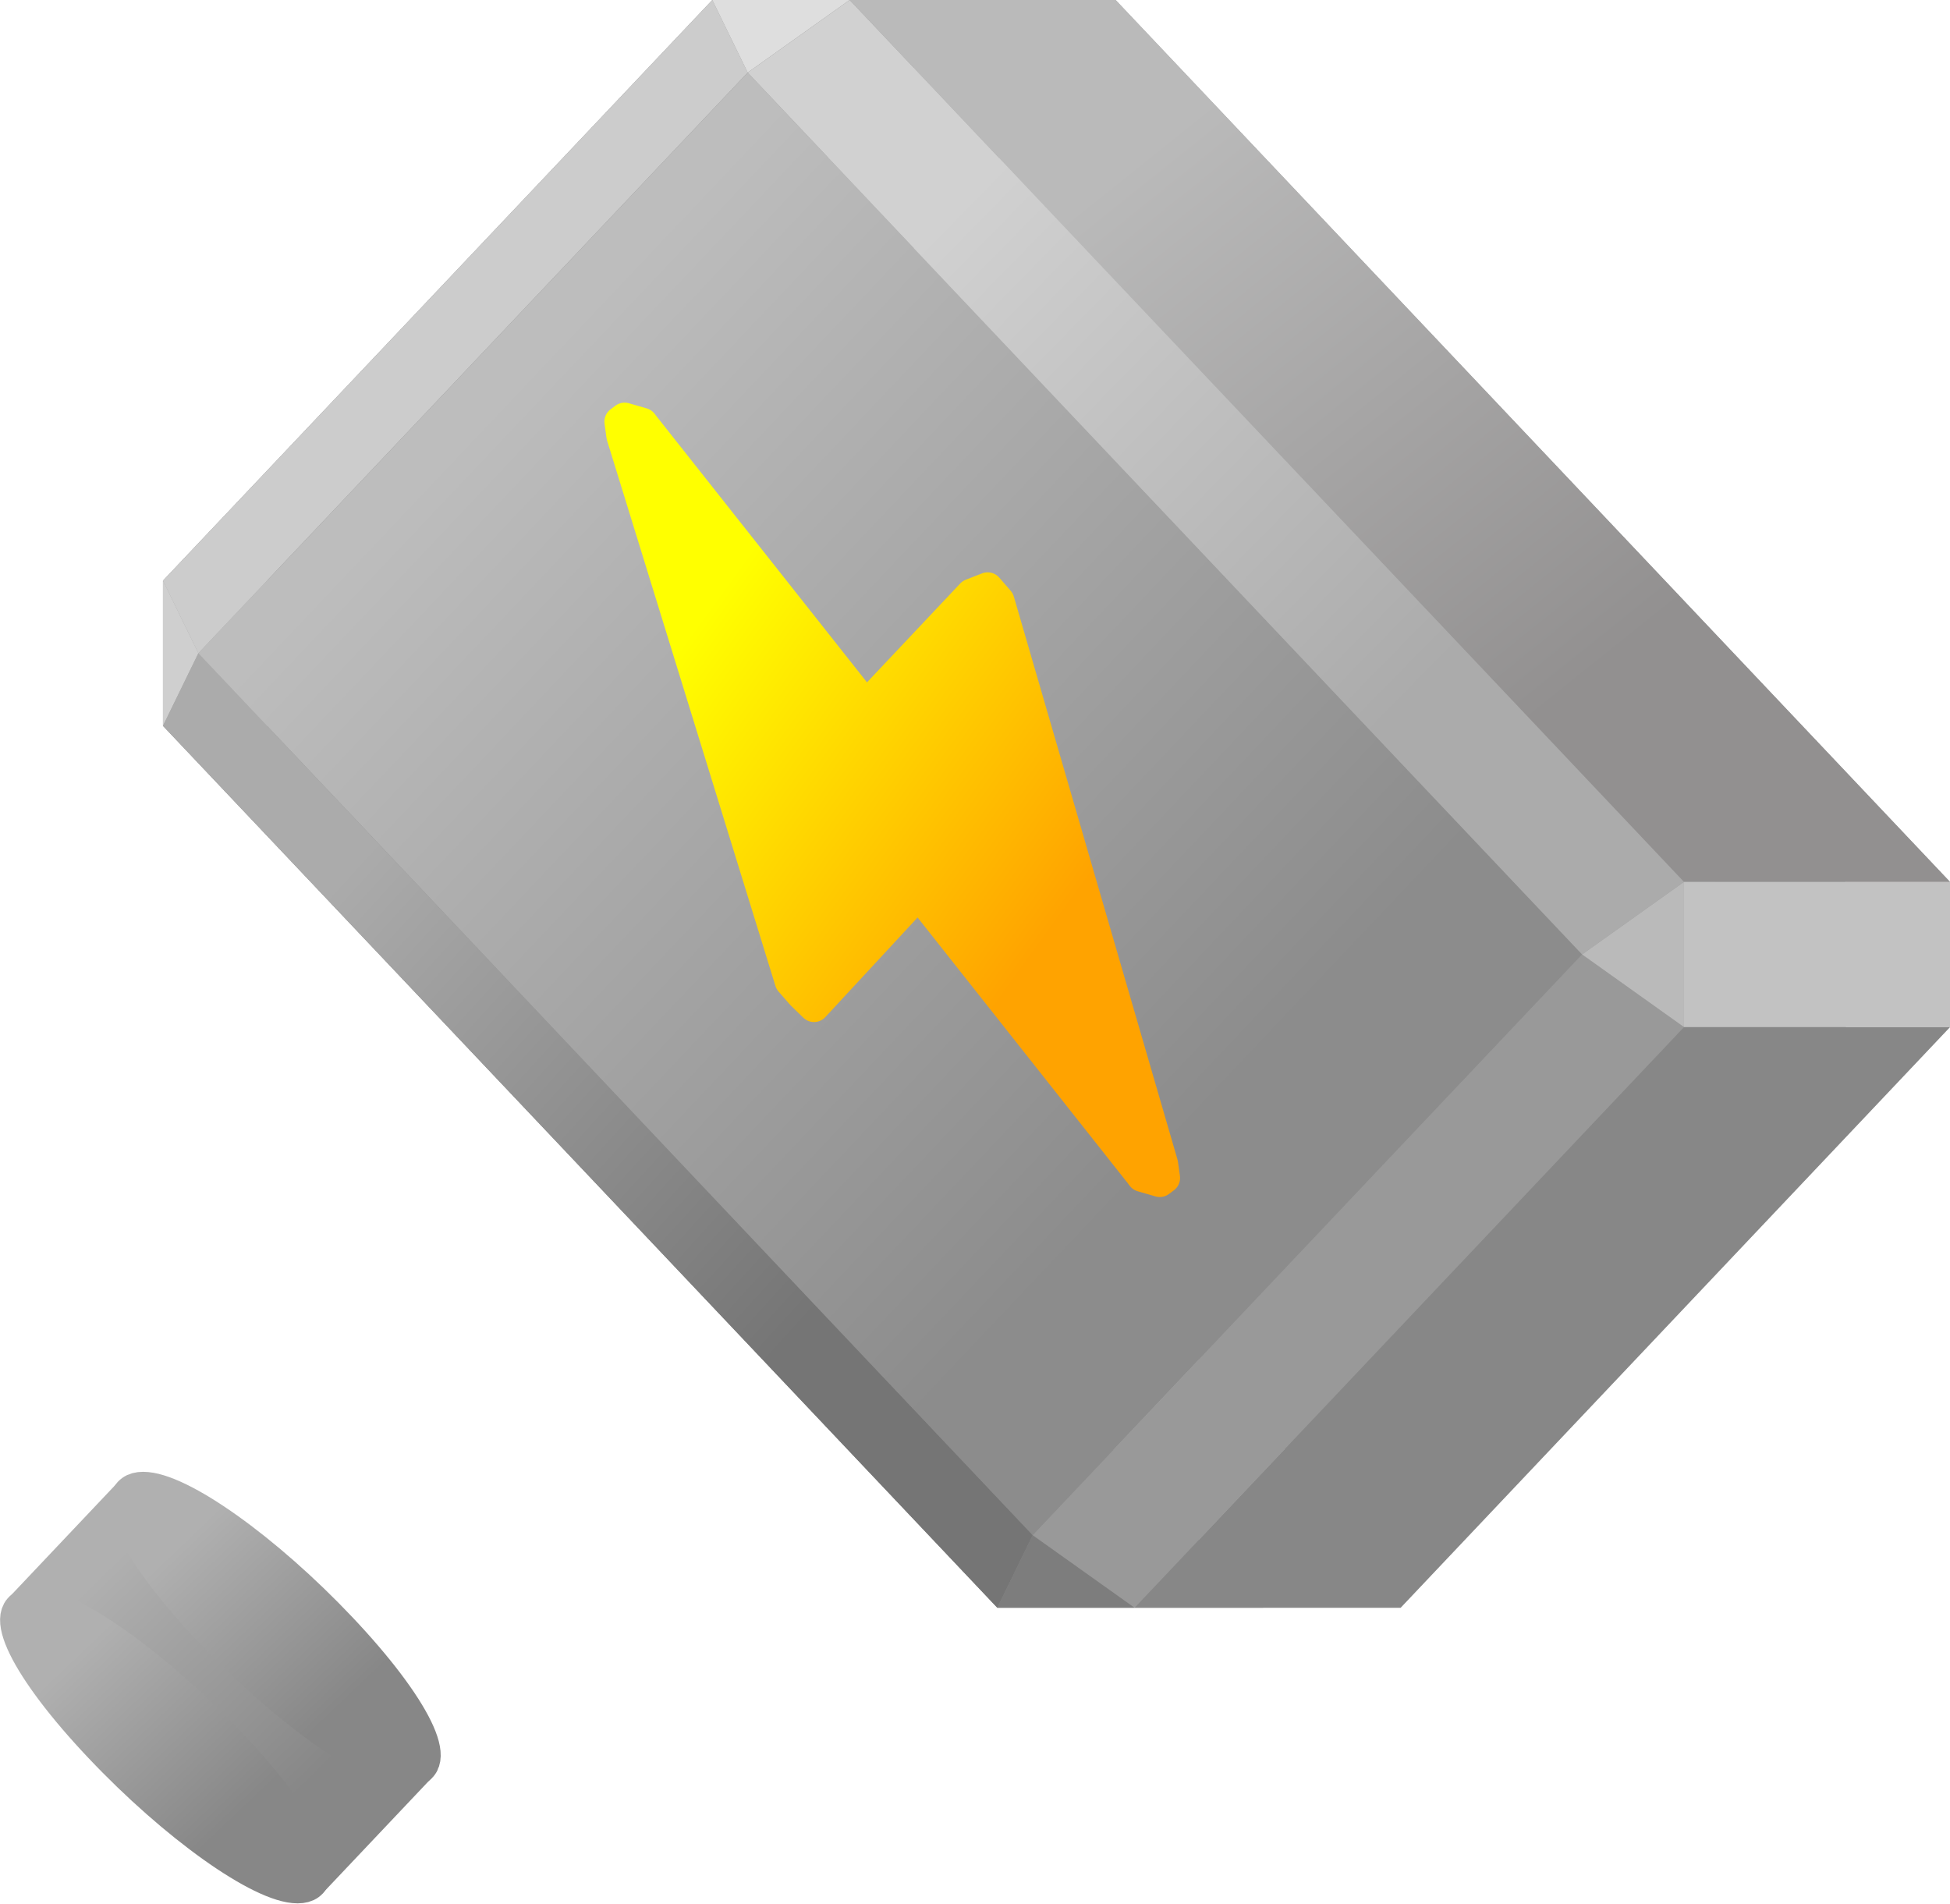
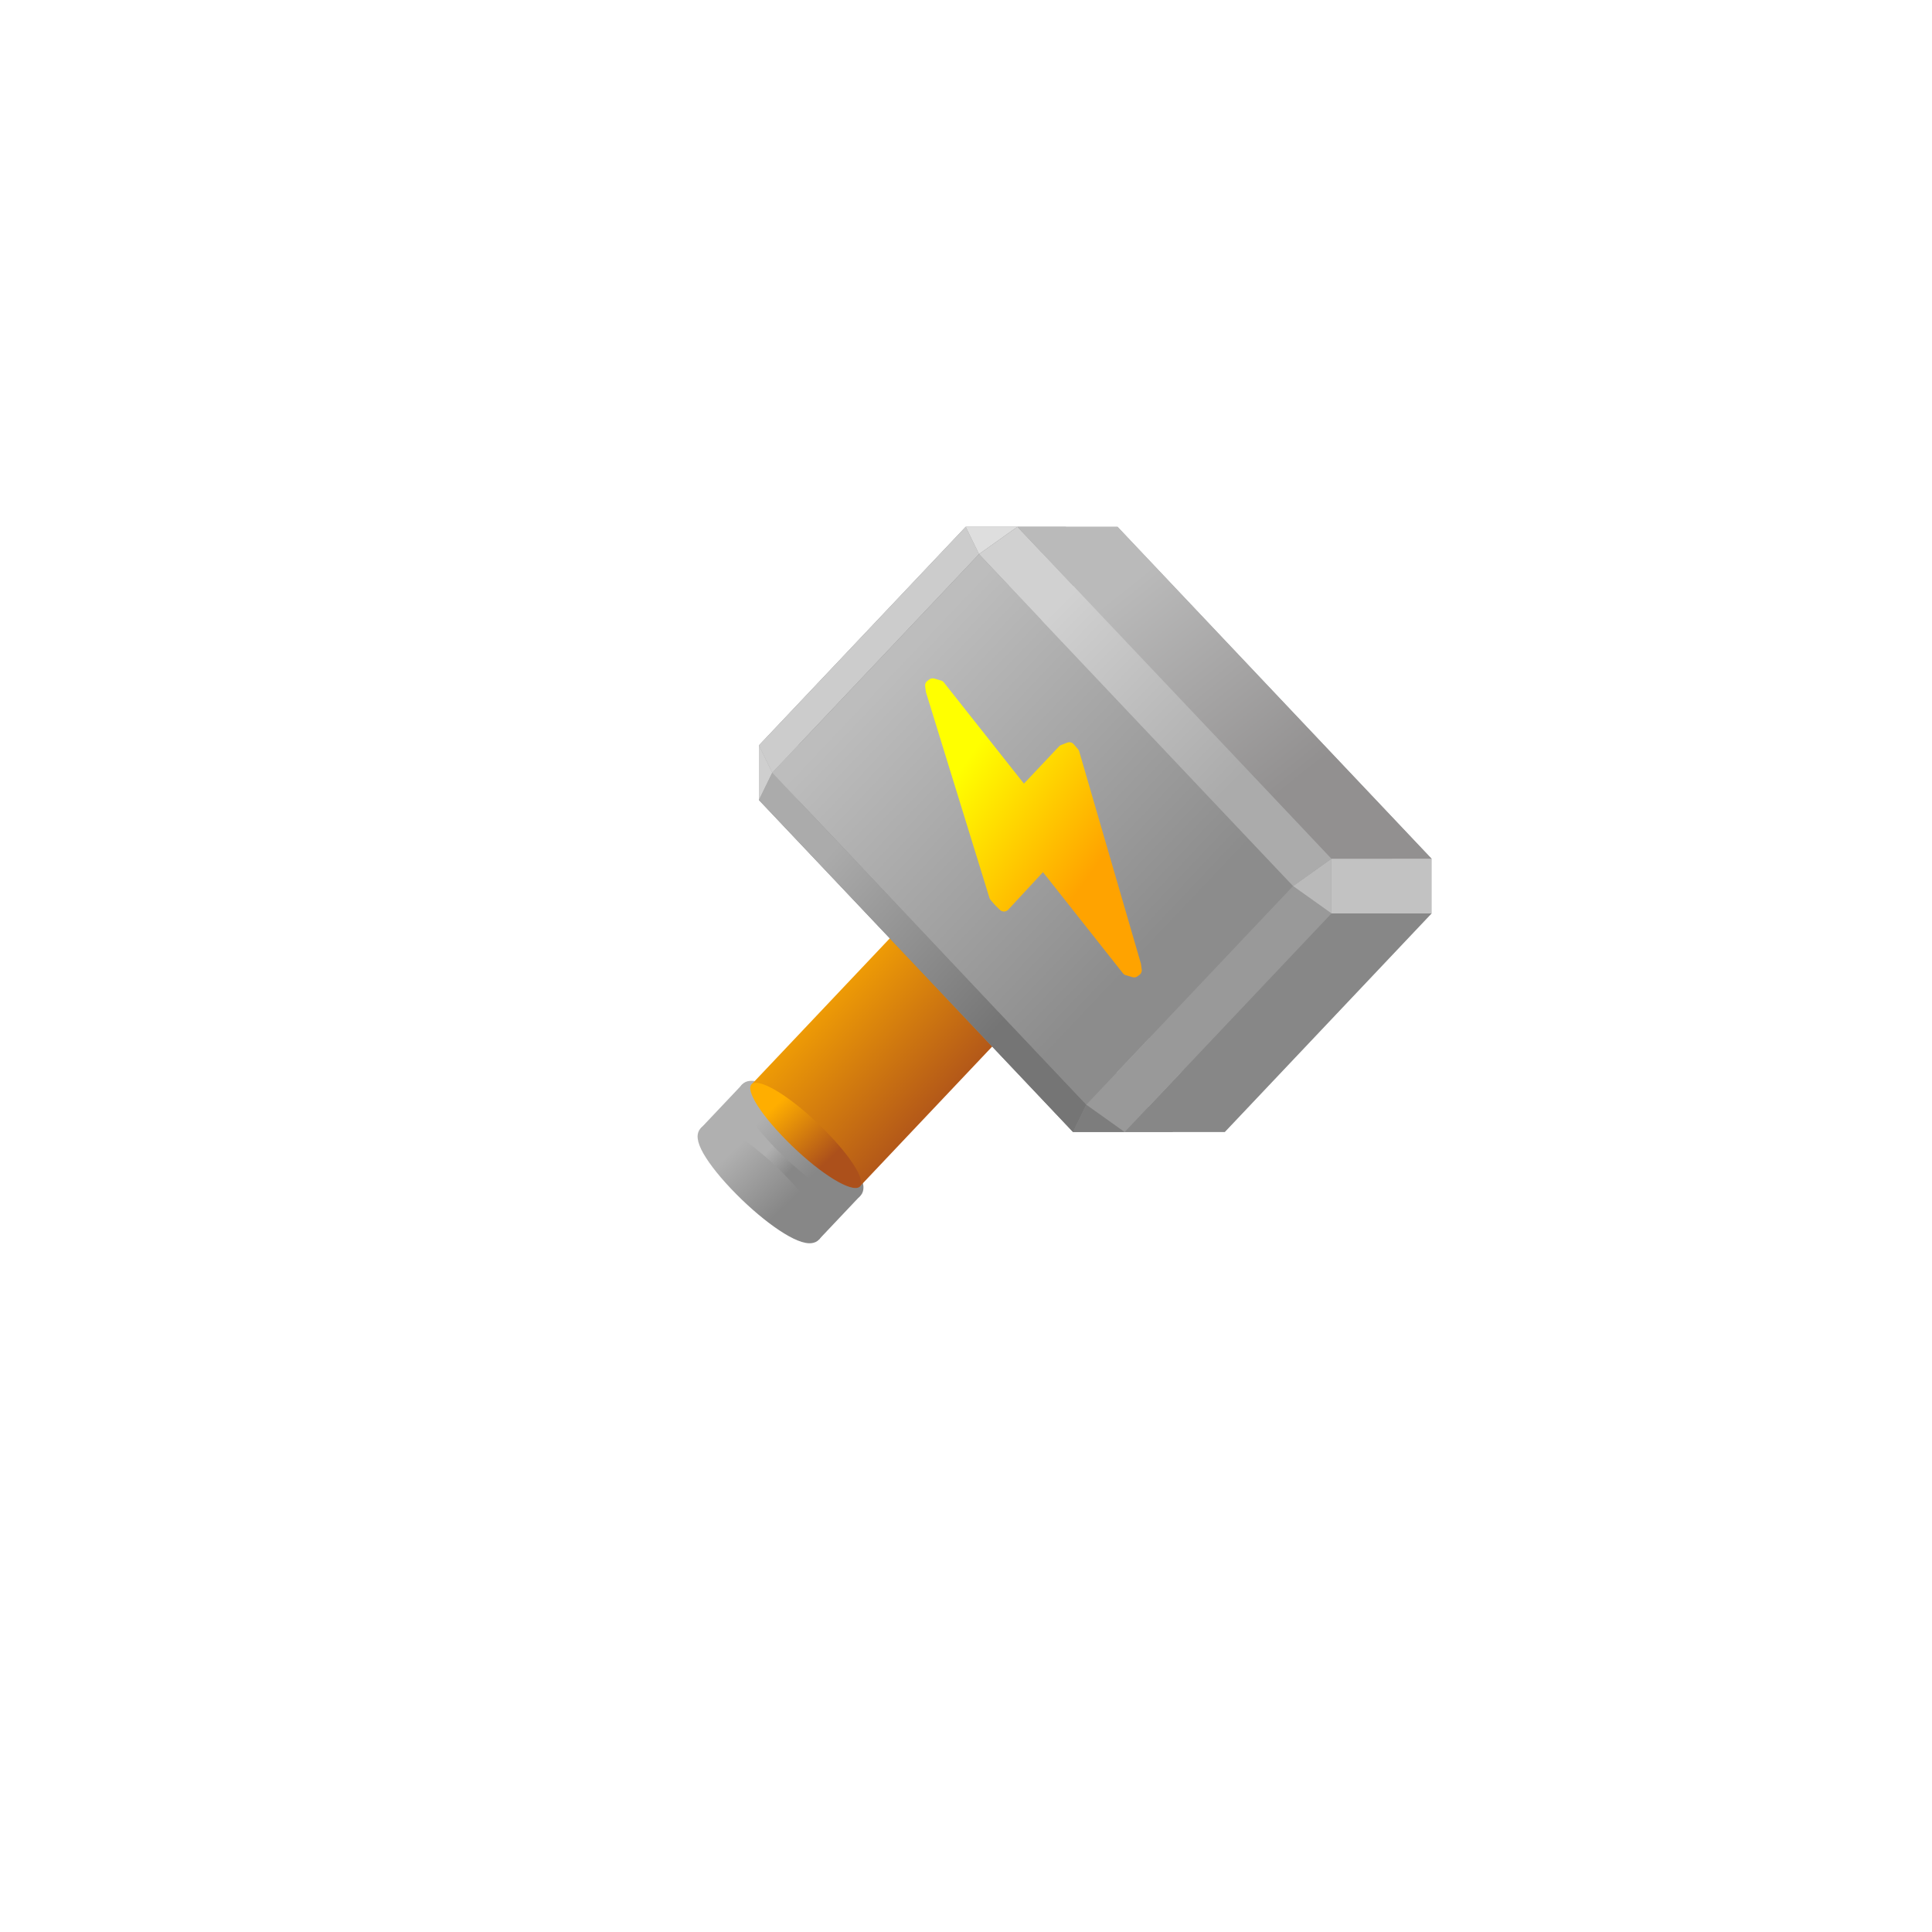
- <svg xmlns="http://www.w3.org/2000/svg" xmlns:xlink="http://www.w3.org/1999/xlink" class="hammer" width="37.993" height="37.084" version="1.1" viewBox="-50 -50 37.993 37.084">
+ <svg xmlns="http://www.w3.org/2000/svg" class="hammer" width="100" height="100" viewBox="-50 -50 100 100" style="height: 100%; width: 100%; touch-action: none;">
  <defs>
-     <linearGradient id="gradient-dynamic-0" x1="2.381" x2="21.574" y1="-25.393" y2="-6.201" gradientTransform="scale(1.117 .89523)" gradientUnits="userSpaceOnUse">
-       <stop stop-color="#bababa" offset=".22" />
-       <stop stop-color="#929090" offset=".72" />
+     <linearGradient id="gradient-dynamic-0" gradientUnits="objectBoundingBox" x1="0" y1="0" x2="1" y2="1">
+       <stop offset="22%" stop-color="#bababa" />
+       <stop offset="72%" stop-color="#929090" />
    </linearGradient>
-     <linearGradient id="gradient-dynamic-1" y2="1">
-       <stop stop-color="#bdbdbd" offset=".22" />
-       <stop stop-color="#8c8c8c" offset=".72" />
+     <linearGradient id="gradient-dynamic-1" gradientUnits="objectBoundingBox" x1="0" y1="0" x2="1" y2="1">
+       <stop offset="22%" stop-color="#bdbdbd" />
+       <stop offset="72%" stop-color="#8c8c8c" />
    </linearGradient>
-     <linearGradient id="gradient-dynamic-2" x1="-2.488" x2="10.687" y1="-12.674" y2=".501" gradientTransform="scale(.85129 1.1747)" gradientUnits="userSpaceOnUse">
-       <stop stop-color="#ff0" offset=".22" />
-       <stop stop-color="#ffa300" offset=".72" />
+     <linearGradient id="gradient-dynamic-2" gradientUnits="objectBoundingBox" x1="0" y1="0" x2="1" y2="1">
+       <stop offset="22%" stop-color="#ffff00" />
+       <stop offset="72%" stop-color="#ffa300" />
    </linearGradient>
-     <linearGradient id="gradient-dynamic-3" x1=".681" x2="19.099" y1="-22.516" y2="-4.097" gradientTransform="scale(.99044 1.0097)" gradientUnits="userSpaceOnUse">
-       <stop stop-color="#d1d1d1" offset=".22" />
-       <stop stop-color="#ababab" offset=".72" />
+     <linearGradient id="gradient-dynamic-3" gradientUnits="objectBoundingBox" x1="0" y1="0" x2="1" y2="1">
+       <stop offset="22%" stop-color="#d1d1d1" />
+       <stop offset="72%" stop-color="#ababab" />
    </linearGradient>
-     <linearGradient id="gradient-dynamic-4" x1="-11.229" x2="6.523" y1="-9.552" y2="8.201" gradientTransform="scale(.95458 1.0476)" gradientUnits="userSpaceOnUse">
-       <stop stop-color="#ababab" offset=".22" />
-       <stop stop-color="#757575" offset=".72" />
+     <linearGradient id="gradient-dynamic-4" gradientUnits="objectBoundingBox" x1="0" y1="0" x2="1" y2="1">
+       <stop offset="22%" stop-color="#ababab" />
+       <stop offset="72%" stop-color="#757575" />
    </linearGradient>
-     <linearGradient id="gradient-dynamic-6" y2="1">
-       <stop stop-color="#b0b0b0" offset=".22" />
-       <stop stop-color="#878787" offset=".72" />
+     <linearGradient id="gradient-dynamic-5" gradientUnits="objectBoundingBox" x1="0" y1="0" x2="1" y2="1">
+       <stop offset="22%" stop-color="#ffae00" />
+       <stop offset="72%" stop-color="#ac501b" />
    </linearGradient>
-     <linearGradient id="linearGradient345" x1="-3.651" x2="24.067" y1="-20.736" y2="6.981" gradientTransform="scale(.97268 1.0281)" gradientUnits="userSpaceOnUse" xlink:href="#gradient-dynamic-1" />
-     <linearGradient id="linearGradient347" x1="-13.547" x2="-5.41" y1="6.208" y2="14.346" gradientTransform="scale(1.0128 .98736)" gradientUnits="userSpaceOnUse" xlink:href="#gradient-dynamic-6" />
-     <linearGradient id="linearGradient349" x1="-13.563" x2="-7.268" y1="8.406" y2="14.701" gradientTransform="scale(1.0244 .97617)" gradientUnits="userSpaceOnUse" xlink:href="#gradient-dynamic-6" />
-     <linearGradient id="linearGradient353" x1="-11.474" x2="-5.178" y1="6.088" y2="12.383" gradientTransform="scale(1.0244 .97615)" gradientUnits="userSpaceOnUse" xlink:href="#gradient-dynamic-6" />
-     <linearGradient id="linearGradient363" x1="-10.311" x2="17.407" y1="-20.736" y2="6.981" gradientTransform="scale(.97268 1.0281)" gradientUnits="userSpaceOnUse" xlink:href="#gradient-dynamic-1" />
+     <linearGradient id="gradient-dynamic-6" gradientUnits="objectBoundingBox" x1="0" y1="0" x2="1" y2="1">
+       <stop offset="22%" stop-color="#b0b0b0" />
+       <stop offset="72%" stop-color="#878787" />
+     </linearGradient>
  </defs>
-   <g transform="translate(-36.106 -27.267)">
-     <g stroke-linecap="round" stroke-linejoin="round">
-       <path d="m-5.537-11.42v2.829l1.986-1.415z" fill="#7d7d7d" />
-       <path d="m5.167-22.733-10.704 11.313 1.986 1.414 10.704-11.313z" fill="#999" />
-       <path d="m12.705 7.177-1.986 1.414-16.256-17.182 1.986-1.415z" fill="#a6a6a6" />
-       <path d="m23.409-4.137-10.704 11.314-16.256-17.183 10.704-11.313z" fill="url(#linearGradient345)" />
-       <path d="m5.167-22.733h2.676l-0.69 1.414z" fill="#bababa" />
-       <path d="m13.395 8.591h-2.676l1.986-1.414z" fill="#cfcfcf" />
-       <path d="m7.843-22.733-0.69 1.414 16.256 17.182 0.69-1.414z" fill="#a6a6a6" />
-     </g>
-     <path d="m-8.53 9.016-2.14 2.262" stroke="url(#linearGradient347)" stroke-width="8.4" />
-     <g stroke-linecap="round" stroke-linejoin="round">
-       <path d="m-11.917 11.278c-1.449-1.531-2.03-2.722-1.329-2.722 0.702 0 2.374 1.191 3.823 2.722 1.449 1.532 2.03 2.723 1.328 2.723-0.701 0-2.374-1.191-3.822-2.723" fill="url(#linearGradient349)" stroke="url(#linearGradient349)" stroke-width=".7" />
-       <path d="m-9.777 9.016c1.449 1.531 3.122 2.722 3.823 2.722 0.702 0 0.12-1.191-1.328-2.722-1.449-1.532-3.122-2.723-3.823-2.723-0.702 0-0.12 1.191 1.328 2.723" fill="url(#linearGradient353)" stroke="url(#linearGradient353)" stroke-width=".7" />
-       <path d="m24.099-2.722-10.704 11.313-0.69-1.414 10.704-11.314z" fill="#ccc" />
-       <path d="m-10.719-11.42h5.182v2.829h-5.182z" fill="#a6a6a6" />
-       <path d="m24.099-2.722v-2.829l-0.69 1.414z" fill="#dedede" />
-       <path d="m-10.719-11.42h5.182l10.704-11.313h-5.183z" fill="#878787" />
-     </g>
-     <path d="m6.69-7.071-14.985 15.839" stroke="url(#linearGradient357)" stroke-width="7.7" />
-     <g stroke-linecap="round" stroke-linejoin="round">
-       <path d="m-9.542 8.768c-1.449-1.531-2.03-2.722-1.329-2.722 0.702 0 2.374 1.191 3.823 2.722 1.448 1.531 2.03 2.722 1.328 2.722-0.701 0-2.374-1.191-3.822-2.722" fill="url(#linearGradient359)" />
-       <path d="m5.443-7.071c1.449 1.531 3.121 2.722 3.822 2.722 0.702 0 0.121-1.191-1.328-2.722s-3.121-2.722-3.823-2.722c-0.701 0-0.12 1.191 1.329 2.722" fill="url(#linearGradient361)" />
-       <path d="m10.719 8.591h-5.182l-16.256-17.182h5.182z" fill="#878787" />
-       <path d="m-0.016-22.733h7.859-5.183z" fill="#c2c2c2" />
-       <path d="m13.395 8.591h-7.858 5.182z" fill="#a6a6a6" />
-       <path d="m24.099-5.551h-5.183l-16.256-17.182h5.183z" fill="url(#gradient-dynamic-0)" />
-       <path d="m13.395 8.591h-5.182l10.703-11.313h5.183z" fill="#878787" />
-       <path d="m-10.719-11.42v2.829l0.69-1.415z" fill="#cfcfcf" />
-       <path d="m24.099-2.722h-5.183v-2.829h5.183z" fill="#c2c2c2" />
-       <path d="m-0.016-22.733-10.703 11.313 0.69 1.414 10.703-11.313z" fill="#ccc" />
-       <path d="m-10.029-10.006-0.69 1.415 16.256 17.182 0.69-1.414z" fill="url(#gradient-dynamic-4)" />
-       <path d="m-0.016-22.733h2.676l-1.986 1.414z" fill="#dedede" />
-       <path d="m8.213 8.591h-2.676l0.69-1.414z" fill="#7d7d7d" />
-       <path d="m0.674-21.319-10.703 11.313 16.256 17.183 10.704-11.314z" fill="url(#linearGradient363)" />
-       <path d="m5.033-11.159-2.055 2.179-4.276-5.406-1e-3 1e-3 -0.078-0.103-0.347-0.1-0.094 0.07 0.038 0.278 3.281 10.629 0.223 0.255 0.242 0.236 2.036-2.198 4.276 5.406 1e-3 -2e-3 0.077 0.103 0.347 0.1 0.095-0.071-0.039-0.277-3.188-10.967-0.222-0.256z" fill="url(#gradient-dynamic-2)" stroke="url(#gradient-dynamic-2)" stroke-width=".6" />
-       <path d="m18.916-5.551-1.985 1.414-16.257-17.182 1.986-1.414z" fill="url(#gradient-dynamic-3)" />
-       <path d="m18.916-2.722-10.703 11.313-1.986-1.414 10.704-11.314z" fill="#999" />
-       <path d="m18.916-2.722v-2.829l-1.985 1.414z" fill="#bababa" />
-     </g>
+   <g transform="rotate(0,0,0)">
+     <path stroke-linecap="round" stroke-linejoin="round" d="M-5.537,-11.42 L-5.537,-8.591 L-3.551,-10.006 Z" fill="#7d7d7d" />
+     <path stroke-linecap="round" stroke-linejoin="round" d="M5.167,-22.733 L-5.537,-11.42 L-3.551,-10.006 L7.153,-21.319 Z" fill="#999999" />
+     <path stroke-linecap="round" stroke-linejoin="round" d="M12.705,7.177 L10.719,8.591 L-5.537,-8.591 L-3.551,-10.006 Z" fill="#a6a6a6" />
+     <path stroke-linecap="round" stroke-linejoin="round" d="M23.409,-4.137 L12.705,7.177 L-3.551,-10.006 L7.153,-21.319 Z" fill="url(&quot;#gradient-dynamic-1&quot;)" />
+     <path stroke-linecap="round" stroke-linejoin="round" d="M5.167,-22.733 L7.843,-22.733 L7.153,-21.319 Z" fill="#bababa" />
+     <path stroke-linecap="round" stroke-linejoin="round" d="M13.395,8.591 L10.719,8.591 L12.705,7.177 Z" fill="#cfcfcf" />
+     <path stroke-linecap="round" stroke-linejoin="round" d="M7.843,-22.733 L7.153,-21.319 L23.409,-4.137 L24.099,-5.551 Z" fill="#a6a6a6" />
+     <path d="M-8.53,9.016 L-10.67,11.278 " stroke="url(&quot;#gradient-dynamic-6&quot;)" stroke-width="8.4" />
+     <path stroke-linecap="round" stroke-linejoin="round" d="M-11.917,11.278 C-13.366,9.747 -13.947,8.556 -13.246,8.556 C-12.544,8.556 -10.872,9.747 -9.423,11.278 C-7.974,12.81 -7.393,14.001 -8.095,14.001 C-8.796,14.001 -10.469,12.81 -11.917,11.278 " stroke="url(&quot;#gradient-dynamic-6&quot;)" stroke-width="0.7" fill="url(&quot;#gradient-dynamic-6&quot;)" />
+     <path stroke-linecap="round" stroke-linejoin="round" d="M-9.777,9.016 C-8.328,10.547 -6.655,11.738 -5.954,11.738 C-5.252,11.738 -5.834,10.547 -7.282,9.016 C-8.731,7.484 -10.404,6.293 -11.105,6.293 C-11.807,6.293 -11.225,7.484 -9.777,9.016 " stroke="url(&quot;#gradient-dynamic-6&quot;)" stroke-width="0.7" fill="url(&quot;#gradient-dynamic-6&quot;)" />
+     <path stroke-linecap="round" stroke-linejoin="round" d="M24.099,-2.722 L13.395,8.591 L12.705,7.177 L23.409,-4.137 Z" fill="#cccccc" />
+     <path stroke-linecap="round" stroke-linejoin="round" d="M-10.719,-11.42 L-5.537,-11.42 L-5.537,-8.591 L-10.719,-8.591 Z" fill="#a6a6a6" />
+     <path stroke-linecap="round" stroke-linejoin="round" d="M24.099,-2.722 L24.099,-5.551 L23.409,-4.137 Z" fill="#dedede" />
+     <path stroke-linecap="round" stroke-linejoin="round" d="M-10.719,-11.42 L-5.537,-11.42 L5.167,-22.733 L-0.016,-22.733 Z" fill="#878787" />
+     <path d="M6.69,-7.071 L-8.295,8.768 " stroke="url(&quot;#gradient-dynamic-5&quot;)" stroke-width="7.7" />
+     <path stroke-linecap="round" stroke-linejoin="round" d="M-9.542,8.768 C-10.991,7.237 -11.572,6.046 -10.871,6.046 C-10.169,6.046 -8.497,7.237 -7.048,8.768 C-5.6,10.299 -5.018,11.49 -5.72,11.49 C-6.421,11.49 -8.094,10.299 -9.542,8.768 " fill="url(&quot;#gradient-dynamic-5&quot;)" />
+     <path stroke-linecap="round" stroke-linejoin="round" d="M5.443,-7.071 C6.892,-5.54 8.564,-4.349 9.265,-4.349 C9.967,-4.349 9.386,-5.54 7.937,-7.071 C6.488,-8.602 4.816,-9.793 4.114,-9.793 C3.413,-9.793 3.994,-8.602 5.443,-7.071 " fill="url(&quot;#gradient-dynamic-5&quot;)" />
+     <path stroke-linecap="round" stroke-linejoin="round" d="M10.719,8.591 L5.537,8.591 L-10.719,-8.591 L-5.537,-8.591 Z" fill="#878787" />
+     <path stroke-linecap="round" stroke-linejoin="round" d="M-0.016,-22.733 L5.167,-22.733 L7.843,-22.733 L2.66,-22.733 Z" fill="#c2c2c2" />
+     <path stroke-linecap="round" stroke-linejoin="round" d="M13.395,8.591 L8.213,8.591 L5.537,8.591 L10.719,8.591 Z" fill="#a6a6a6" />
+     <path stroke-linecap="round" stroke-linejoin="round" d="M24.099,-5.551 L18.916,-5.551 L2.66,-22.733 L7.843,-22.733 Z" fill="url(&quot;#gradient-dynamic-0&quot;)" />
+     <path stroke-linecap="round" stroke-linejoin="round" d="M13.395,8.591 L8.213,8.591 L18.916,-2.722 L24.099,-2.722 Z" fill="#878787" />
+     <path stroke-linecap="round" stroke-linejoin="round" d="M-10.719,-11.42 L-10.719,-8.591 L-10.029,-10.006 Z" fill="#cfcfcf" />
+     <path stroke-linecap="round" stroke-linejoin="round" d="M24.099,-2.722 L18.916,-2.722 L18.916,-5.551 L24.099,-5.551 Z" fill="#c2c2c2" />
+     <path stroke-linecap="round" stroke-linejoin="round" d="M-0.016,-22.733 L-10.719,-11.42 L-10.029,-10.006 L0.674,-21.319 Z" fill="#cccccc" />
+     <path stroke-linecap="round" stroke-linejoin="round" d="M-10.029,-10.006 L-10.719,-8.591 L5.537,8.591 L6.227,7.177 Z" fill="url(&quot;#gradient-dynamic-4&quot;)" />
+     <path stroke-linecap="round" stroke-linejoin="round" d="M-0.016,-22.733 L2.66,-22.733 L0.674,-21.319 Z" fill="#dedede" />
+     <path stroke-linecap="round" stroke-linejoin="round" d="M8.213,8.591 L5.537,8.591 L6.227,7.177 Z" fill="#7d7d7d" />
+     <path stroke-linecap="round" stroke-linejoin="round" d="M0.674,-21.319 L-10.029,-10.006 L6.227,7.177 L16.931,-4.137 Z" fill="url(&quot;#gradient-dynamic-1&quot;)" />
+     <path stroke-linecap="round" stroke-linejoin="round" d="M5.033,-11.159 L2.978,-8.98 L-1.298,-14.386 L-1.299,-14.385 L-1.377,-14.488 L-1.724,-14.588 L-1.818,-14.518 L-1.78,-14.24 L1.501,-3.611 L1.724,-3.356 L1.966,-3.12 L4.002,-5.318 L8.278,0.088 L8.279,0.086 L8.356,0.189 L8.703,0.289 L8.798,0.218 L8.759,-0.059 L5.571,-11.026 L5.349,-11.282 Z" stroke="url(&quot;#gradient-dynamic-2&quot;)" stroke-width="0.6" fill="url(&quot;#gradient-dynamic-2&quot;)" />
+     <path stroke-linecap="round" stroke-linejoin="round" d="M18.916,-5.551 L16.931,-4.137 L0.674,-21.319 L2.66,-22.733 Z" fill="url(&quot;#gradient-dynamic-3&quot;)" />
+     <path stroke-linecap="round" stroke-linejoin="round" d="M18.916,-2.722 L8.213,8.591 L6.227,7.177 L16.931,-4.137 Z" fill="#999999" />
+     <path stroke-linecap="round" stroke-linejoin="round" d="M18.916,-2.722 L18.916,-5.551 L16.931,-4.137 Z" fill="#bababa" />
  </g>
</svg>
